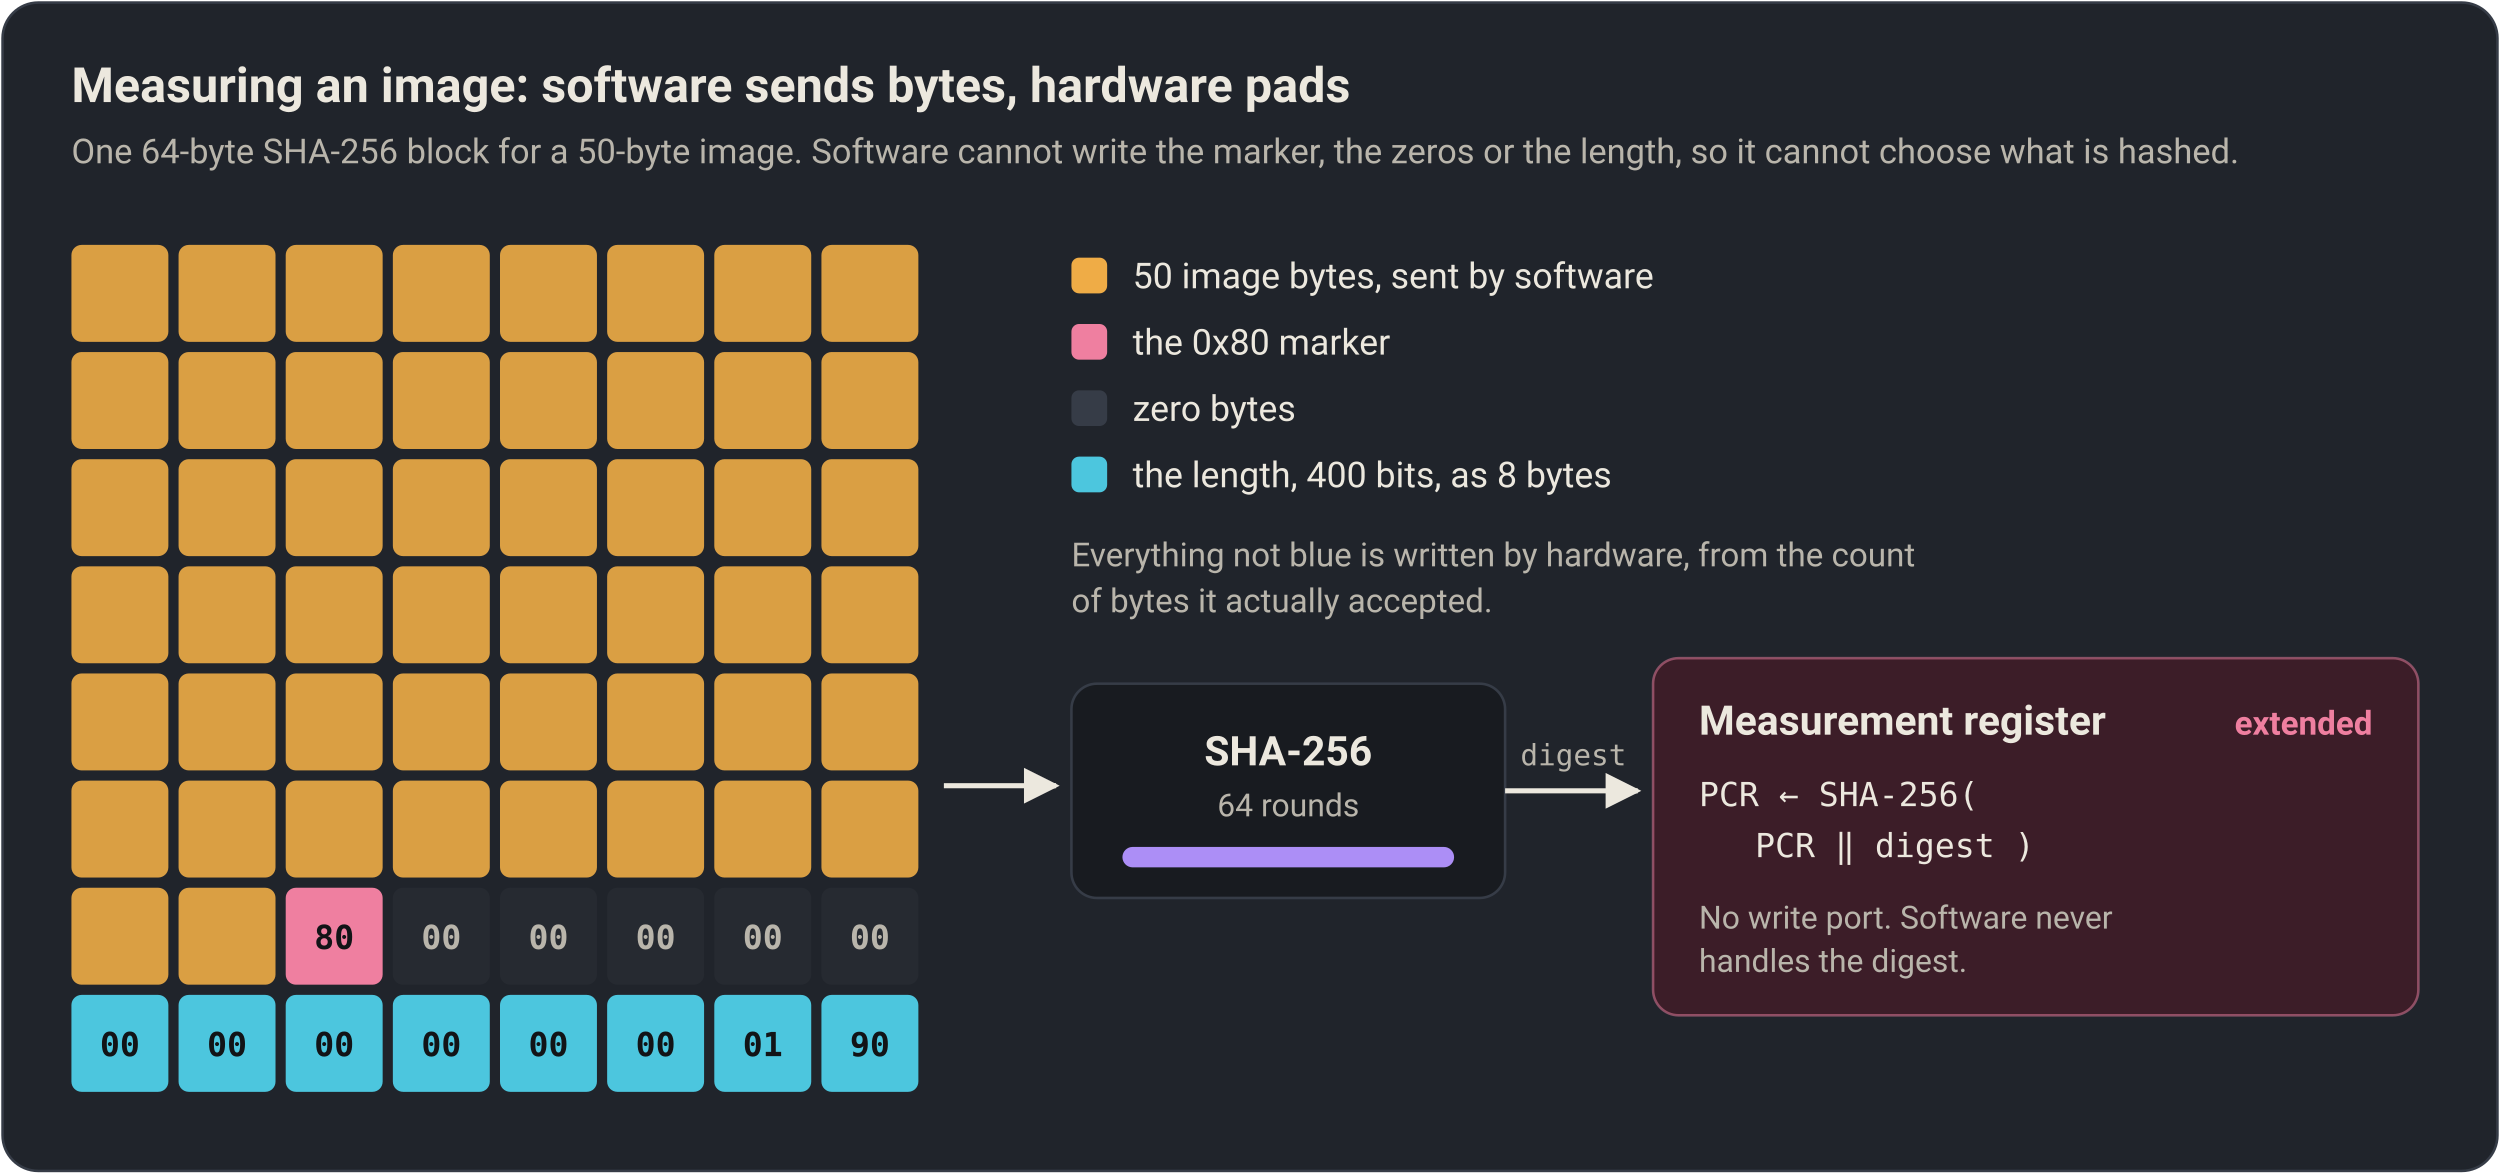
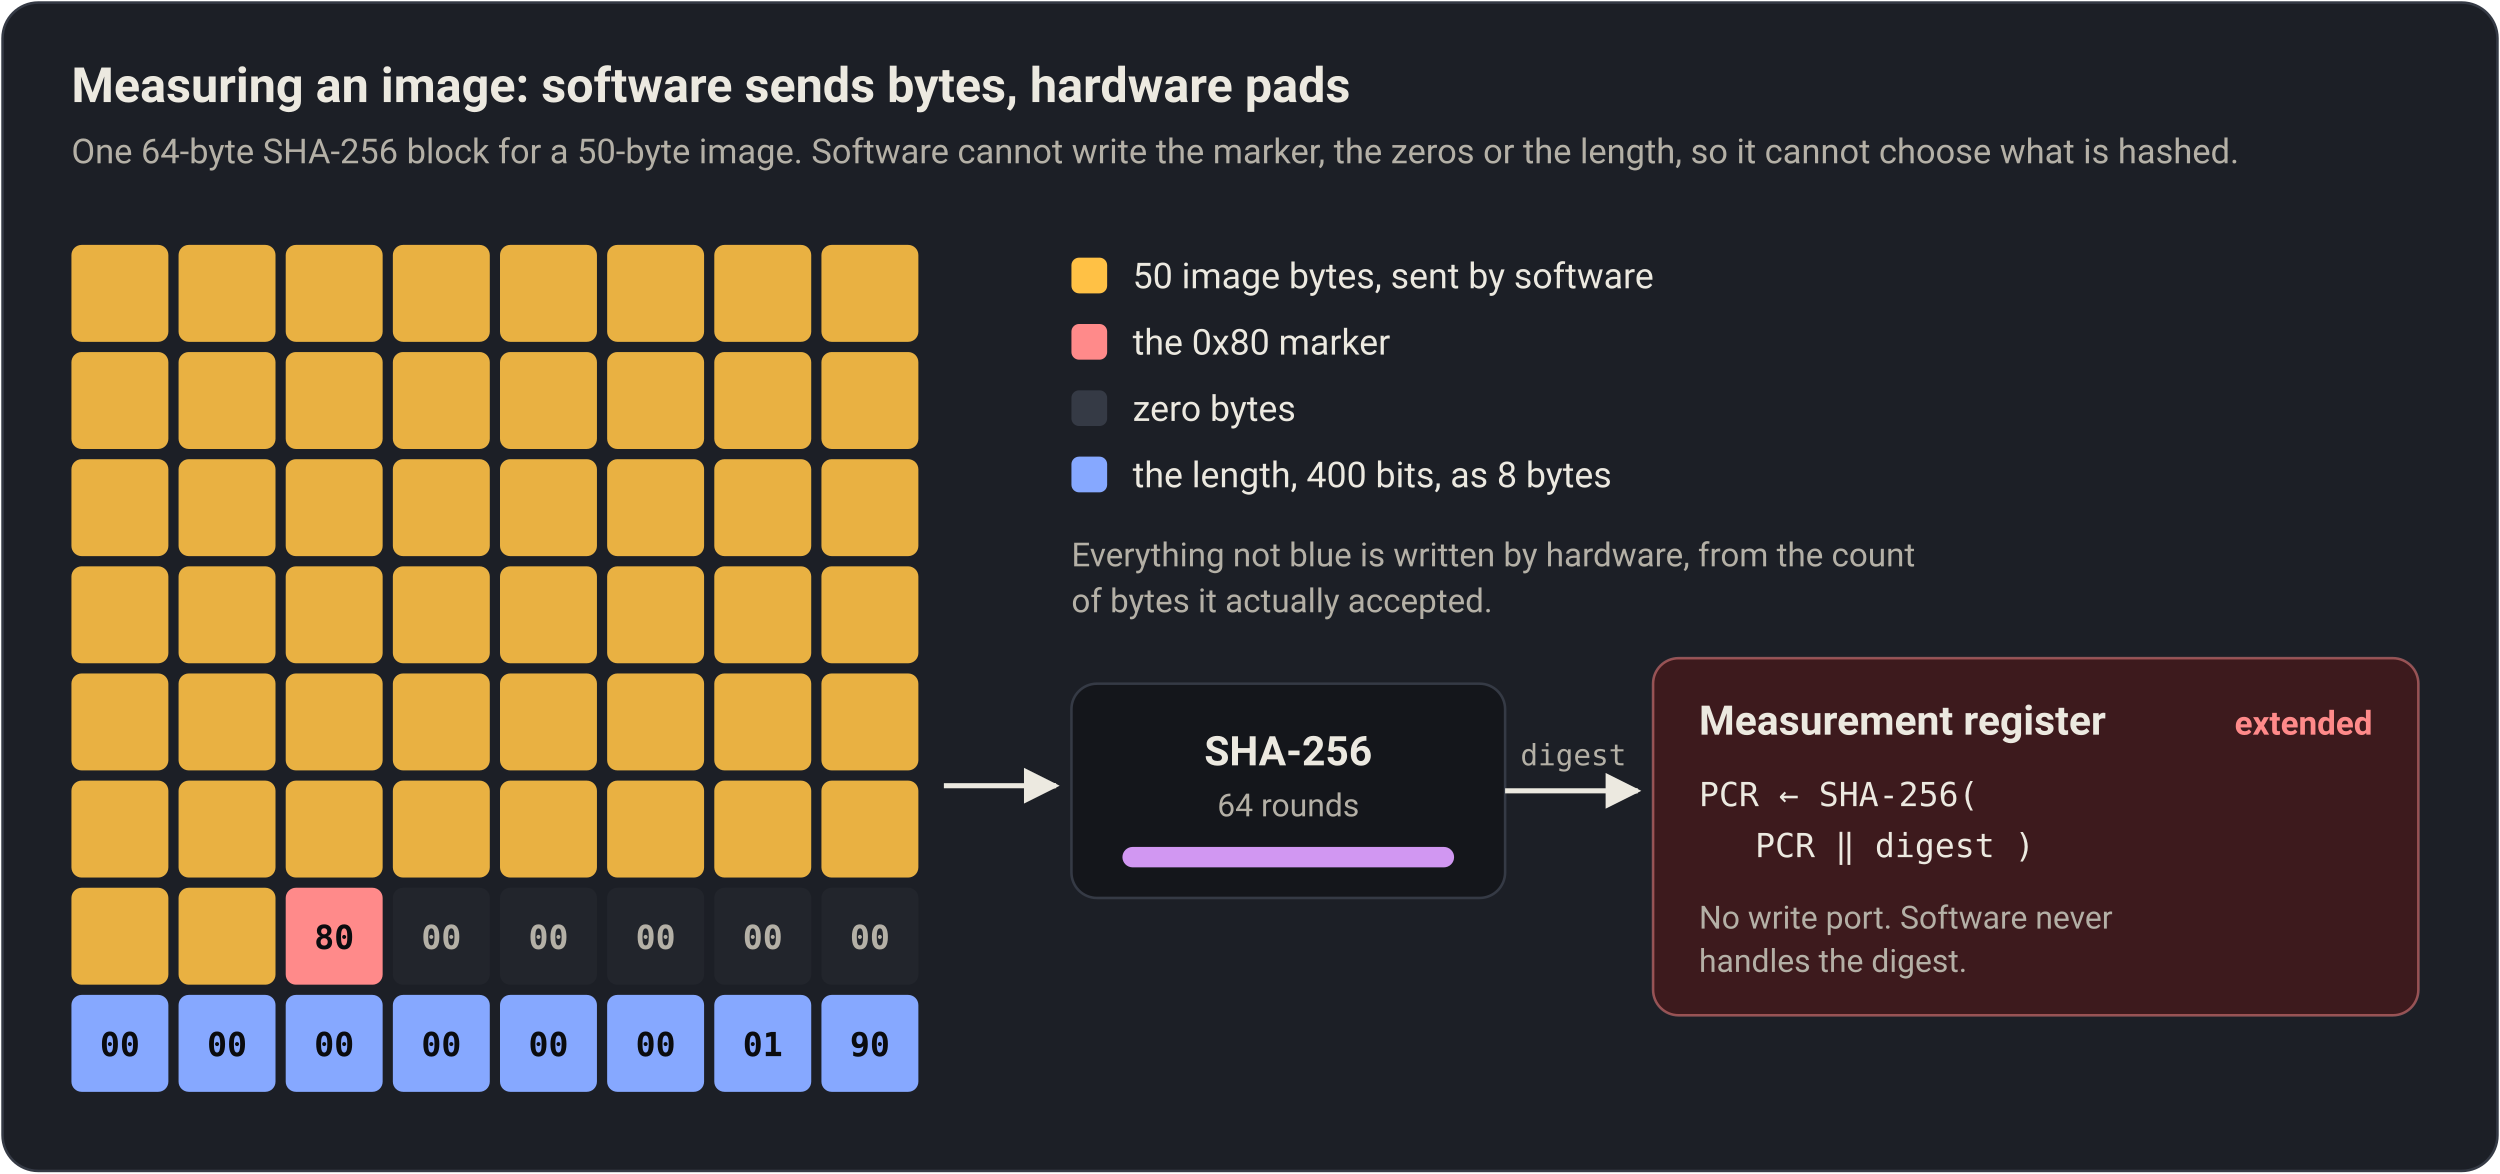
<svg xmlns="http://www.w3.org/2000/svg" viewBox="0 0 980 460" width="980" height="460" role="img" aria-labelledby="t d">
  <style>.c { opacity: 1; } .flow { opacity: 1; } .bar { transform: scaleX(1); } .newpcr { opacity: 1; }
@media (prefers-reduced-motion: no-preference) {
  .c { animation-duration: 10.0s; animation-timing-function: linear; animation-iteration-count: infinite; }
  .flow { animation: flow 10.0s linear infinite; }
  .bar { animation: bar 10.0s linear infinite; transform-box: fill-box; transform-origin: left; }
  .newpcr { animation: newpcr 10.0s linear infinite; }
}
@keyframes flow { 0%,56% { opacity: 0 } 60%,92% { opacity: 1 } 97%,100% { opacity: 0 } }
@keyframes bar  { 0%,58% { transform: scaleX(0) } 72%,92% { transform: scaleX(1) } 97%,100% { transform: scaleX(0) } }
@keyframes newpcr { 0%,74% { opacity: 0 } 80%,92% { opacity: 1 } 97%,100% { opacity: 0 } }
@media (prefers-reduced-motion: no-preference) {
@keyframes c0 { 0%,0.00% { opacity: .08 } 1.20%,92% { opacity: 1 } 97%,100% { opacity: .08 } } .c0 { animation-name: c0; }
@keyframes c1 { 0%,0.55% { opacity: .08 } 1.75%,92% { opacity: 1 } 97%,100% { opacity: .08 } } .c1 { animation-name: c1; }
@keyframes c2 { 0%,1.10% { opacity: .08 } 2.30%,92% { opacity: 1 } 97%,100% { opacity: .08 } } .c2 { animation-name: c2; }
@keyframes c3 { 0%,1.65% { opacity: .08 } 2.85%,92% { opacity: 1 } 97%,100% { opacity: .08 } } .c3 { animation-name: c3; }
@keyframes c4 { 0%,2.20% { opacity: .08 } 3.40%,92% { opacity: 1 } 97%,100% { opacity: .08 } } .c4 { animation-name: c4; }
@keyframes c5 { 0%,2.75% { opacity: .08 } 3.95%,92% { opacity: 1 } 97%,100% { opacity: .08 } } .c5 { animation-name: c5; }
@keyframes c6 { 0%,3.30% { opacity: .08 } 4.50%,92% { opacity: 1 } 97%,100% { opacity: .08 } } .c6 { animation-name: c6; }
@keyframes c7 { 0%,3.85% { opacity: .08 } 5.05%,92% { opacity: 1 } 97%,100% { opacity: .08 } } .c7 { animation-name: c7; }
@keyframes c8 { 0%,4.40% { opacity: .08 } 5.60%,92% { opacity: 1 } 97%,100% { opacity: .08 } } .c8 { animation-name: c8; }
@keyframes c9 { 0%,4.95% { opacity: .08 } 6.15%,92% { opacity: 1 } 97%,100% { opacity: .08 } } .c9 { animation-name: c9; }
@keyframes c10 { 0%,5.50% { opacity: .08 } 6.70%,92% { opacity: 1 } 97%,100% { opacity: .08 } } .c10 { animation-name: c10; }
@keyframes c11 { 0%,6.05% { opacity: .08 } 7.25%,92% { opacity: 1 } 97%,100% { opacity: .08 } } .c11 { animation-name: c11; }
@keyframes c12 { 0%,6.60% { opacity: .08 } 7.80%,92% { opacity: 1 } 97%,100% { opacity: .08 } } .c12 { animation-name: c12; }
@keyframes c13 { 0%,7.15% { opacity: .08 } 8.35%,92% { opacity: 1 } 97%,100% { opacity: .08 } } .c13 { animation-name: c13; }
@keyframes c14 { 0%,7.70% { opacity: .08 } 8.90%,92% { opacity: 1 } 97%,100% { opacity: .08 } } .c14 { animation-name: c14; }
@keyframes c15 { 0%,8.25% { opacity: .08 } 9.45%,92% { opacity: 1 } 97%,100% { opacity: .08 } } .c15 { animation-name: c15; }
@keyframes c16 { 0%,8.80% { opacity: .08 } 10.00%,92% { opacity: 1 } 97%,100% { opacity: .08 } } .c16 { animation-name: c16; }
@keyframes c17 { 0%,9.35% { opacity: .08 } 10.55%,92% { opacity: 1 } 97%,100% { opacity: .08 } } .c17 { animation-name: c17; }
@keyframes c18 { 0%,9.90% { opacity: .08 } 11.10%,92% { opacity: 1 } 97%,100% { opacity: .08 } } .c18 { animation-name: c18; }
@keyframes c19 { 0%,10.45% { opacity: .08 } 11.65%,92% { opacity: 1 } 97%,100% { opacity: .08 } } .c19 { animation-name: c19; }
@keyframes c20 { 0%,11.00% { opacity: .08 } 12.20%,92% { opacity: 1 } 97%,100% { opacity: .08 } } .c20 { animation-name: c20; }
@keyframes c21 { 0%,11.55% { opacity: .08 } 12.75%,92% { opacity: 1 } 97%,100% { opacity: .08 } } .c21 { animation-name: c21; }
@keyframes c22 { 0%,12.10% { opacity: .08 } 13.30%,92% { opacity: 1 } 97%,100% { opacity: .08 } } .c22 { animation-name: c22; }
@keyframes c23 { 0%,12.65% { opacity: .08 } 13.85%,92% { opacity: 1 } 97%,100% { opacity: .08 } } .c23 { animation-name: c23; }
@keyframes c24 { 0%,13.20% { opacity: .08 } 14.40%,92% { opacity: 1 } 97%,100% { opacity: .08 } } .c24 { animation-name: c24; }
@keyframes c25 { 0%,13.75% { opacity: .08 } 14.95%,92% { opacity: 1 } 97%,100% { opacity: .08 } } .c25 { animation-name: c25; }
@keyframes c26 { 0%,14.30% { opacity: .08 } 15.50%,92% { opacity: 1 } 97%,100% { opacity: .08 } } .c26 { animation-name: c26; }
@keyframes c27 { 0%,14.85% { opacity: .08 } 16.05%,92% { opacity: 1 } 97%,100% { opacity: .08 } } .c27 { animation-name: c27; }
@keyframes c28 { 0%,15.40% { opacity: .08 } 16.60%,92% { opacity: 1 } 97%,100% { opacity: .08 } } .c28 { animation-name: c28; }
@keyframes c29 { 0%,15.95% { opacity: .08 } 17.15%,92% { opacity: 1 } 97%,100% { opacity: .08 } } .c29 { animation-name: c29; }
@keyframes c30 { 0%,16.50% { opacity: .08 } 17.70%,92% { opacity: 1 } 97%,100% { opacity: .08 } } .c30 { animation-name: c30; }
@keyframes c31 { 0%,17.05% { opacity: .08 } 18.25%,92% { opacity: 1 } 97%,100% { opacity: .08 } } .c31 { animation-name: c31; }
@keyframes c32 { 0%,17.60% { opacity: .08 } 18.80%,92% { opacity: 1 } 97%,100% { opacity: .08 } } .c32 { animation-name: c32; }
@keyframes c33 { 0%,18.15% { opacity: .08 } 19.35%,92% { opacity: 1 } 97%,100% { opacity: .08 } } .c33 { animation-name: c33; }
@keyframes c34 { 0%,18.70% { opacity: .08 } 19.90%,92% { opacity: 1 } 97%,100% { opacity: .08 } } .c34 { animation-name: c34; }
@keyframes c35 { 0%,19.25% { opacity: .08 } 20.45%,92% { opacity: 1 } 97%,100% { opacity: .08 } } .c35 { animation-name: c35; }
@keyframes c36 { 0%,19.80% { opacity: .08 } 21.00%,92% { opacity: 1 } 97%,100% { opacity: .08 } } .c36 { animation-name: c36; }
@keyframes c37 { 0%,20.35% { opacity: .08 } 21.55%,92% { opacity: 1 } 97%,100% { opacity: .08 } } .c37 { animation-name: c37; }
@keyframes c38 { 0%,20.90% { opacity: .08 } 22.10%,92% { opacity: 1 } 97%,100% { opacity: .08 } } .c38 { animation-name: c38; }
@keyframes c39 { 0%,21.45% { opacity: .08 } 22.65%,92% { opacity: 1 } 97%,100% { opacity: .08 } } .c39 { animation-name: c39; }
@keyframes c40 { 0%,22.00% { opacity: .08 } 23.20%,92% { opacity: 1 } 97%,100% { opacity: .08 } } .c40 { animation-name: c40; }
@keyframes c41 { 0%,22.55% { opacity: .08 } 23.75%,92% { opacity: 1 } 97%,100% { opacity: .08 } } .c41 { animation-name: c41; }
@keyframes c42 { 0%,23.10% { opacity: .08 } 24.30%,92% { opacity: 1 } 97%,100% { opacity: .08 } } .c42 { animation-name: c42; }
@keyframes c43 { 0%,23.65% { opacity: .08 } 24.85%,92% { opacity: 1 } 97%,100% { opacity: .08 } } .c43 { animation-name: c43; }
@keyframes c44 { 0%,24.20% { opacity: .08 } 25.40%,92% { opacity: 1 } 97%,100% { opacity: .08 } } .c44 { animation-name: c44; }
@keyframes c45 { 0%,24.75% { opacity: .08 } 25.95%,92% { opacity: 1 } 97%,100% { opacity: .08 } } .c45 { animation-name: c45; }
@keyframes c46 { 0%,25.30% { opacity: .08 } 26.50%,92% { opacity: 1 } 97%,100% { opacity: .08 } } .c46 { animation-name: c46; }
@keyframes c47 { 0%,25.85% { opacity: .08 } 27.05%,92% { opacity: 1 } 97%,100% { opacity: .08 } } .c47 { animation-name: c47; }
@keyframes c48 { 0%,26.40% { opacity: .08 } 27.60%,92% { opacity: 1 } 97%,100% { opacity: .08 } } .c48 { animation-name: c48; }
@keyframes c49 { 0%,26.95% { opacity: .08 } 28.15%,92% { opacity: 1 } 97%,100% { opacity: .08 } } .c49 { animation-name: c49; }
@keyframes c50 { 0%,31.00% { opacity: .08 } 32.20%,92% { opacity: 1 } 97%,100% { opacity: .08 } } .c50 { animation-name: c50; }
@keyframes c51 { 0%,33.50% { opacity: .08 } 34.70%,92% { opacity: 1 } 97%,100% { opacity: .08 } } .c51 { animation-name: c51; }
@keyframes c52 { 0%,34.20% { opacity: .08 } 35.40%,92% { opacity: 1 } 97%,100% { opacity: .08 } } .c52 { animation-name: c52; }
@keyframes c53 { 0%,34.90% { opacity: .08 } 36.10%,92% { opacity: 1 } 97%,100% { opacity: .08 } } .c53 { animation-name: c53; }
@keyframes c54 { 0%,35.60% { opacity: .08 } 36.80%,92% { opacity: 1 } 97%,100% { opacity: .08 } } .c54 { animation-name: c54; }
@keyframes c55 { 0%,36.30% { opacity: .08 } 37.50%,92% { opacity: 1 } 97%,100% { opacity: .08 } } .c55 { animation-name: c55; }
@keyframes c56 { 0%,37.50% { opacity: .08 } 38.70%,92% { opacity: 1 } 97%,100% { opacity: .08 } } .c56 { animation-name: c56; }
@keyframes c57 { 0%,38.40% { opacity: .08 } 39.60%,92% { opacity: 1 } 97%,100% { opacity: .08 } } .c57 { animation-name: c57; }
@keyframes c58 { 0%,39.30% { opacity: .08 } 40.50%,92% { opacity: 1 } 97%,100% { opacity: .08 } } .c58 { animation-name: c58; }
@keyframes c59 { 0%,40.20% { opacity: .08 } 41.40%,92% { opacity: 1 } 97%,100% { opacity: .08 } } .c59 { animation-name: c59; }
@keyframes c60 { 0%,41.10% { opacity: .08 } 42.30%,92% { opacity: 1 } 97%,100% { opacity: .08 } } .c60 { animation-name: c60; }
@keyframes c61 { 0%,42.00% { opacity: .08 } 43.20%,92% { opacity: 1 } 97%,100% { opacity: .08 } } .c61 { animation-name: c61; }
@keyframes c62 { 0%,42.90% { opacity: .08 } 44.10%,92% { opacity: 1 } 97%,100% { opacity: .08 } } .c62 { animation-name: c62; }
@keyframes c63 { 0%,43.80% { opacity: .08 } 45.00%,92% { opacity: 1 } 97%,100% { opacity: .08 } } .c63 { animation-name: c63; }
}</style>
-   <rect x="1" y="1" width="978" height="458" rx="14" fill="#20242b" stroke="#363c47" />
-   <text x="28" y="40" style="font-family:ui-sans-serif,system-ui,-apple-system,'Segoe UI',Roboto,sans-serif;font-size:19px;font-weight:700" fill="#ece8de">Measuring an image: software sends bytes, hardware pads</text>
-   <text x="28" y="64" style="font-family:ui-sans-serif,system-ui,-apple-system,'Segoe UI',Roboto,sans-serif;font-size:13.5px" fill="#b9b5ab">One 64-byte SHA-256 block for a 50-byte image. Software cannot write the marker, the zeros or the length, so it cannot choose what is hashed.</text>
+   <rect x="1" y="1" width="978" height="458" rx="14" fill="#1c1f26" stroke="#353a45" />
+   <text x="28" y="40" style="font-family:ui-sans-serif,system-ui,-apple-system,'Segoe UI',Roboto,sans-serif;font-size:19px;font-weight:700" fill="#ece9e0">Measuring an image: software sends bytes, hardware pads</text>
+   <text x="28" y="64" style="font-family:ui-sans-serif,system-ui,-apple-system,'Segoe UI',Roboto,sans-serif;font-size:13.5px" fill="#b4b0a6">One 64-byte SHA-256 block for a 50-byte image. Software cannot write the marker, the zeros or the length, so it cannot choose what is hashed.</text>
  <g class="c c0">
-     <rect x="28" y="96" width="38" height="38" rx="4" fill="#efac46" fill-opacity="0.9" />
+     <rect x="28" y="96" width="38" height="38" rx="4" fill="#ffc145" fill-opacity="0.9" />
  </g>
  <g class="c c1">
-     <rect x="70" y="96" width="38" height="38" rx="4" fill="#efac46" fill-opacity="0.9" />
+     <rect x="70" y="96" width="38" height="38" rx="4" fill="#ffc145" fill-opacity="0.9" />
  </g>
  <g class="c c2">
-     <rect x="112" y="96" width="38" height="38" rx="4" fill="#efac46" fill-opacity="0.9" />
+     <rect x="112" y="96" width="38" height="38" rx="4" fill="#ffc145" fill-opacity="0.9" />
  </g>
  <g class="c c3">
-     <rect x="154" y="96" width="38" height="38" rx="4" fill="#efac46" fill-opacity="0.9" />
+     <rect x="154" y="96" width="38" height="38" rx="4" fill="#ffc145" fill-opacity="0.9" />
  </g>
  <g class="c c4">
-     <rect x="196" y="96" width="38" height="38" rx="4" fill="#efac46" fill-opacity="0.9" />
+     <rect x="196" y="96" width="38" height="38" rx="4" fill="#ffc145" fill-opacity="0.9" />
  </g>
  <g class="c c5">
-     <rect x="238" y="96" width="38" height="38" rx="4" fill="#efac46" fill-opacity="0.9" />
+     <rect x="238" y="96" width="38" height="38" rx="4" fill="#ffc145" fill-opacity="0.9" />
  </g>
  <g class="c c6">
-     <rect x="280" y="96" width="38" height="38" rx="4" fill="#efac46" fill-opacity="0.9" />
+     <rect x="280" y="96" width="38" height="38" rx="4" fill="#ffc145" fill-opacity="0.9" />
  </g>
  <g class="c c7">
-     <rect x="322" y="96" width="38" height="38" rx="4" fill="#efac46" fill-opacity="0.9" />
+     <rect x="322" y="96" width="38" height="38" rx="4" fill="#ffc145" fill-opacity="0.9" />
  </g>
  <g class="c c8">
-     <rect x="28" y="138" width="38" height="38" rx="4" fill="#efac46" fill-opacity="0.9" />
+     <rect x="28" y="138" width="38" height="38" rx="4" fill="#ffc145" fill-opacity="0.9" />
  </g>
  <g class="c c9">
-     <rect x="70" y="138" width="38" height="38" rx="4" fill="#efac46" fill-opacity="0.9" />
+     <rect x="70" y="138" width="38" height="38" rx="4" fill="#ffc145" fill-opacity="0.9" />
  </g>
  <g class="c c10">
-     <rect x="112" y="138" width="38" height="38" rx="4" fill="#efac46" fill-opacity="0.9" />
+     <rect x="112" y="138" width="38" height="38" rx="4" fill="#ffc145" fill-opacity="0.9" />
  </g>
  <g class="c c11">
-     <rect x="154" y="138" width="38" height="38" rx="4" fill="#efac46" fill-opacity="0.9" />
+     <rect x="154" y="138" width="38" height="38" rx="4" fill="#ffc145" fill-opacity="0.9" />
  </g>
  <g class="c c12">
-     <rect x="196" y="138" width="38" height="38" rx="4" fill="#efac46" fill-opacity="0.9" />
+     <rect x="196" y="138" width="38" height="38" rx="4" fill="#ffc145" fill-opacity="0.9" />
  </g>
  <g class="c c13">
-     <rect x="238" y="138" width="38" height="38" rx="4" fill="#efac46" fill-opacity="0.9" />
+     <rect x="238" y="138" width="38" height="38" rx="4" fill="#ffc145" fill-opacity="0.9" />
  </g>
  <g class="c c14">
-     <rect x="280" y="138" width="38" height="38" rx="4" fill="#efac46" fill-opacity="0.9" />
+     <rect x="280" y="138" width="38" height="38" rx="4" fill="#ffc145" fill-opacity="0.9" />
  </g>
  <g class="c c15">
-     <rect x="322" y="138" width="38" height="38" rx="4" fill="#efac46" fill-opacity="0.9" />
+     <rect x="322" y="138" width="38" height="38" rx="4" fill="#ffc145" fill-opacity="0.9" />
  </g>
  <g class="c c16">
-     <rect x="28" y="180" width="38" height="38" rx="4" fill="#efac46" fill-opacity="0.9" />
+     <rect x="28" y="180" width="38" height="38" rx="4" fill="#ffc145" fill-opacity="0.9" />
  </g>
  <g class="c c17">
-     <rect x="70" y="180" width="38" height="38" rx="4" fill="#efac46" fill-opacity="0.9" />
+     <rect x="70" y="180" width="38" height="38" rx="4" fill="#ffc145" fill-opacity="0.9" />
  </g>
  <g class="c c18">
-     <rect x="112" y="180" width="38" height="38" rx="4" fill="#efac46" fill-opacity="0.9" />
+     <rect x="112" y="180" width="38" height="38" rx="4" fill="#ffc145" fill-opacity="0.9" />
  </g>
  <g class="c c19">
-     <rect x="154" y="180" width="38" height="38" rx="4" fill="#efac46" fill-opacity="0.9" />
+     <rect x="154" y="180" width="38" height="38" rx="4" fill="#ffc145" fill-opacity="0.9" />
  </g>
  <g class="c c20">
-     <rect x="196" y="180" width="38" height="38" rx="4" fill="#efac46" fill-opacity="0.9" />
+     <rect x="196" y="180" width="38" height="38" rx="4" fill="#ffc145" fill-opacity="0.9" />
  </g>
  <g class="c c21">
-     <rect x="238" y="180" width="38" height="38" rx="4" fill="#efac46" fill-opacity="0.9" />
+     <rect x="238" y="180" width="38" height="38" rx="4" fill="#ffc145" fill-opacity="0.9" />
  </g>
  <g class="c c22">
-     <rect x="280" y="180" width="38" height="38" rx="4" fill="#efac46" fill-opacity="0.9" />
+     <rect x="280" y="180" width="38" height="38" rx="4" fill="#ffc145" fill-opacity="0.9" />
  </g>
  <g class="c c23">
-     <rect x="322" y="180" width="38" height="38" rx="4" fill="#efac46" fill-opacity="0.9" />
+     <rect x="322" y="180" width="38" height="38" rx="4" fill="#ffc145" fill-opacity="0.9" />
  </g>
  <g class="c c24">
-     <rect x="28" y="222" width="38" height="38" rx="4" fill="#efac46" fill-opacity="0.9" />
+     <rect x="28" y="222" width="38" height="38" rx="4" fill="#ffc145" fill-opacity="0.9" />
  </g>
  <g class="c c25">
-     <rect x="70" y="222" width="38" height="38" rx="4" fill="#efac46" fill-opacity="0.9" />
+     <rect x="70" y="222" width="38" height="38" rx="4" fill="#ffc145" fill-opacity="0.9" />
  </g>
  <g class="c c26">
-     <rect x="112" y="222" width="38" height="38" rx="4" fill="#efac46" fill-opacity="0.9" />
+     <rect x="112" y="222" width="38" height="38" rx="4" fill="#ffc145" fill-opacity="0.9" />
  </g>
  <g class="c c27">
-     <rect x="154" y="222" width="38" height="38" rx="4" fill="#efac46" fill-opacity="0.9" />
+     <rect x="154" y="222" width="38" height="38" rx="4" fill="#ffc145" fill-opacity="0.9" />
  </g>
  <g class="c c28">
-     <rect x="196" y="222" width="38" height="38" rx="4" fill="#efac46" fill-opacity="0.9" />
+     <rect x="196" y="222" width="38" height="38" rx="4" fill="#ffc145" fill-opacity="0.9" />
  </g>
  <g class="c c29">
-     <rect x="238" y="222" width="38" height="38" rx="4" fill="#efac46" fill-opacity="0.9" />
+     <rect x="238" y="222" width="38" height="38" rx="4" fill="#ffc145" fill-opacity="0.9" />
  </g>
  <g class="c c30">
-     <rect x="280" y="222" width="38" height="38" rx="4" fill="#efac46" fill-opacity="0.9" />
+     <rect x="280" y="222" width="38" height="38" rx="4" fill="#ffc145" fill-opacity="0.9" />
  </g>
  <g class="c c31">
-     <rect x="322" y="222" width="38" height="38" rx="4" fill="#efac46" fill-opacity="0.9" />
+     <rect x="322" y="222" width="38" height="38" rx="4" fill="#ffc145" fill-opacity="0.9" />
  </g>
  <g class="c c32">
-     <rect x="28" y="264" width="38" height="38" rx="4" fill="#efac46" fill-opacity="0.9" />
+     <rect x="28" y="264" width="38" height="38" rx="4" fill="#ffc145" fill-opacity="0.9" />
  </g>
  <g class="c c33">
-     <rect x="70" y="264" width="38" height="38" rx="4" fill="#efac46" fill-opacity="0.9" />
+     <rect x="70" y="264" width="38" height="38" rx="4" fill="#ffc145" fill-opacity="0.9" />
  </g>
  <g class="c c34">
-     <rect x="112" y="264" width="38" height="38" rx="4" fill="#efac46" fill-opacity="0.9" />
+     <rect x="112" y="264" width="38" height="38" rx="4" fill="#ffc145" fill-opacity="0.9" />
  </g>
  <g class="c c35">
-     <rect x="154" y="264" width="38" height="38" rx="4" fill="#efac46" fill-opacity="0.9" />
+     <rect x="154" y="264" width="38" height="38" rx="4" fill="#ffc145" fill-opacity="0.9" />
  </g>
  <g class="c c36">
-     <rect x="196" y="264" width="38" height="38" rx="4" fill="#efac46" fill-opacity="0.9" />
+     <rect x="196" y="264" width="38" height="38" rx="4" fill="#ffc145" fill-opacity="0.9" />
  </g>
  <g class="c c37">
-     <rect x="238" y="264" width="38" height="38" rx="4" fill="#efac46" fill-opacity="0.9" />
+     <rect x="238" y="264" width="38" height="38" rx="4" fill="#ffc145" fill-opacity="0.9" />
  </g>
  <g class="c c38">
-     <rect x="280" y="264" width="38" height="38" rx="4" fill="#efac46" fill-opacity="0.9" />
+     <rect x="280" y="264" width="38" height="38" rx="4" fill="#ffc145" fill-opacity="0.9" />
  </g>
  <g class="c c39">
-     <rect x="322" y="264" width="38" height="38" rx="4" fill="#efac46" fill-opacity="0.9" />
+     <rect x="322" y="264" width="38" height="38" rx="4" fill="#ffc145" fill-opacity="0.9" />
  </g>
  <g class="c c40">
-     <rect x="28" y="306" width="38" height="38" rx="4" fill="#efac46" fill-opacity="0.9" />
+     <rect x="28" y="306" width="38" height="38" rx="4" fill="#ffc145" fill-opacity="0.9" />
  </g>
  <g class="c c41">
-     <rect x="70" y="306" width="38" height="38" rx="4" fill="#efac46" fill-opacity="0.9" />
+     <rect x="70" y="306" width="38" height="38" rx="4" fill="#ffc145" fill-opacity="0.9" />
  </g>
  <g class="c c42">
-     <rect x="112" y="306" width="38" height="38" rx="4" fill="#efac46" fill-opacity="0.9" />
+     <rect x="112" y="306" width="38" height="38" rx="4" fill="#ffc145" fill-opacity="0.9" />
  </g>
  <g class="c c43">
-     <rect x="154" y="306" width="38" height="38" rx="4" fill="#efac46" fill-opacity="0.9" />
+     <rect x="154" y="306" width="38" height="38" rx="4" fill="#ffc145" fill-opacity="0.9" />
  </g>
  <g class="c c44">
-     <rect x="196" y="306" width="38" height="38" rx="4" fill="#efac46" fill-opacity="0.9" />
+     <rect x="196" y="306" width="38" height="38" rx="4" fill="#ffc145" fill-opacity="0.9" />
  </g>
  <g class="c c45">
-     <rect x="238" y="306" width="38" height="38" rx="4" fill="#efac46" fill-opacity="0.9" />
+     <rect x="238" y="306" width="38" height="38" rx="4" fill="#ffc145" fill-opacity="0.9" />
  </g>
  <g class="c c46">
-     <rect x="280" y="306" width="38" height="38" rx="4" fill="#efac46" fill-opacity="0.9" />
+     <rect x="280" y="306" width="38" height="38" rx="4" fill="#ffc145" fill-opacity="0.9" />
  </g>
  <g class="c c47">
-     <rect x="322" y="306" width="38" height="38" rx="4" fill="#efac46" fill-opacity="0.9" />
+     <rect x="322" y="306" width="38" height="38" rx="4" fill="#ffc145" fill-opacity="0.9" />
  </g>
  <g class="c c48">
-     <rect x="28" y="348" width="38" height="38" rx="4" fill="#efac46" fill-opacity="0.9" />
+     <rect x="28" y="348" width="38" height="38" rx="4" fill="#ffc145" fill-opacity="0.9" />
  </g>
  <g class="c c49">
-     <rect x="70" y="348" width="38" height="38" rx="4" fill="#efac46" fill-opacity="0.9" />
+     <rect x="70" y="348" width="38" height="38" rx="4" fill="#ffc145" fill-opacity="0.9" />
  </g>
  <g class="c c50">
-     <rect x="112" y="348" width="38" height="38" rx="4" fill="#ef7fa0" fill-opacity="1" />
-     <text x="131.0" y="372.0" text-anchor="middle" style="font-family:ui-monospace,SFMono-Regular,Menlo,Consolas,monospace;font-size:13px;font-weight:700" fill="#121417">80</text>
+     <rect x="112" y="348" width="38" height="38" rx="4" fill="#ff8a8a" fill-opacity="1" />
+     <text x="131.0" y="372.0" text-anchor="middle" style="font-family:ui-monospace,SFMono-Regular,Menlo,Consolas,monospace;font-size:13px;font-weight:700" fill="#0b0c0f">80</text>
  </g>
  <g class="c c51">
-     <rect x="154" y="348" width="38" height="38" rx="4" fill="#262a31" fill-opacity="1" />
-     <text x="173.0" y="372.0" text-anchor="middle" style="font-family:ui-monospace,SFMono-Regular,Menlo,Consolas,monospace;font-size:13px;font-weight:700" fill="#b9b5ab">00</text>
+     <rect x="154" y="348" width="38" height="38" rx="4" fill="#22252c" fill-opacity="1" />
+     <text x="173.0" y="372.0" text-anchor="middle" style="font-family:ui-monospace,SFMono-Regular,Menlo,Consolas,monospace;font-size:13px;font-weight:700" fill="#b4b0a6">00</text>
  </g>
  <g class="c c52">
-     <rect x="196" y="348" width="38" height="38" rx="4" fill="#262a31" fill-opacity="1" />
-     <text x="215.0" y="372.0" text-anchor="middle" style="font-family:ui-monospace,SFMono-Regular,Menlo,Consolas,monospace;font-size:13px;font-weight:700" fill="#b9b5ab">00</text>
+     <rect x="196" y="348" width="38" height="38" rx="4" fill="#22252c" fill-opacity="1" />
+     <text x="215.0" y="372.0" text-anchor="middle" style="font-family:ui-monospace,SFMono-Regular,Menlo,Consolas,monospace;font-size:13px;font-weight:700" fill="#b4b0a6">00</text>
  </g>
  <g class="c c53">
-     <rect x="238" y="348" width="38" height="38" rx="4" fill="#262a31" fill-opacity="1" />
-     <text x="257.0" y="372.0" text-anchor="middle" style="font-family:ui-monospace,SFMono-Regular,Menlo,Consolas,monospace;font-size:13px;font-weight:700" fill="#b9b5ab">00</text>
+     <rect x="238" y="348" width="38" height="38" rx="4" fill="#22252c" fill-opacity="1" />
+     <text x="257.0" y="372.0" text-anchor="middle" style="font-family:ui-monospace,SFMono-Regular,Menlo,Consolas,monospace;font-size:13px;font-weight:700" fill="#b4b0a6">00</text>
  </g>
  <g class="c c54">
-     <rect x="280" y="348" width="38" height="38" rx="4" fill="#262a31" fill-opacity="1" />
-     <text x="299.0" y="372.0" text-anchor="middle" style="font-family:ui-monospace,SFMono-Regular,Menlo,Consolas,monospace;font-size:13px;font-weight:700" fill="#b9b5ab">00</text>
+     <rect x="280" y="348" width="38" height="38" rx="4" fill="#22252c" fill-opacity="1" />
+     <text x="299.0" y="372.0" text-anchor="middle" style="font-family:ui-monospace,SFMono-Regular,Menlo,Consolas,monospace;font-size:13px;font-weight:700" fill="#b4b0a6">00</text>
  </g>
  <g class="c c55">
-     <rect x="322" y="348" width="38" height="38" rx="4" fill="#262a31" fill-opacity="1" />
-     <text x="341.0" y="372.0" text-anchor="middle" style="font-family:ui-monospace,SFMono-Regular,Menlo,Consolas,monospace;font-size:13px;font-weight:700" fill="#b9b5ab">00</text>
+     <rect x="322" y="348" width="38" height="38" rx="4" fill="#22252c" fill-opacity="1" />
+     <text x="341.0" y="372.0" text-anchor="middle" style="font-family:ui-monospace,SFMono-Regular,Menlo,Consolas,monospace;font-size:13px;font-weight:700" fill="#b4b0a6">00</text>
  </g>
  <g class="c c56">
-     <rect x="28" y="390" width="38" height="38" rx="4" fill="#4cc6de" fill-opacity="1" />
-     <text x="47.0" y="414.0" text-anchor="middle" style="font-family:ui-monospace,SFMono-Regular,Menlo,Consolas,monospace;font-size:13px;font-weight:700" fill="#121417">00</text>
+     <rect x="28" y="390" width="38" height="38" rx="4" fill="#86a8ff" fill-opacity="1" />
+     <text x="47.0" y="414.0" text-anchor="middle" style="font-family:ui-monospace,SFMono-Regular,Menlo,Consolas,monospace;font-size:13px;font-weight:700" fill="#0b0c0f">00</text>
  </g>
  <g class="c c57">
-     <rect x="70" y="390" width="38" height="38" rx="4" fill="#4cc6de" fill-opacity="1" />
-     <text x="89.0" y="414.0" text-anchor="middle" style="font-family:ui-monospace,SFMono-Regular,Menlo,Consolas,monospace;font-size:13px;font-weight:700" fill="#121417">00</text>
+     <rect x="70" y="390" width="38" height="38" rx="4" fill="#86a8ff" fill-opacity="1" />
+     <text x="89.0" y="414.0" text-anchor="middle" style="font-family:ui-monospace,SFMono-Regular,Menlo,Consolas,monospace;font-size:13px;font-weight:700" fill="#0b0c0f">00</text>
  </g>
  <g class="c c58">
-     <rect x="112" y="390" width="38" height="38" rx="4" fill="#4cc6de" fill-opacity="1" />
-     <text x="131.0" y="414.0" text-anchor="middle" style="font-family:ui-monospace,SFMono-Regular,Menlo,Consolas,monospace;font-size:13px;font-weight:700" fill="#121417">00</text>
+     <rect x="112" y="390" width="38" height="38" rx="4" fill="#86a8ff" fill-opacity="1" />
+     <text x="131.0" y="414.0" text-anchor="middle" style="font-family:ui-monospace,SFMono-Regular,Menlo,Consolas,monospace;font-size:13px;font-weight:700" fill="#0b0c0f">00</text>
  </g>
  <g class="c c59">
-     <rect x="154" y="390" width="38" height="38" rx="4" fill="#4cc6de" fill-opacity="1" />
-     <text x="173.0" y="414.0" text-anchor="middle" style="font-family:ui-monospace,SFMono-Regular,Menlo,Consolas,monospace;font-size:13px;font-weight:700" fill="#121417">00</text>
+     <rect x="154" y="390" width="38" height="38" rx="4" fill="#86a8ff" fill-opacity="1" />
+     <text x="173.0" y="414.0" text-anchor="middle" style="font-family:ui-monospace,SFMono-Regular,Menlo,Consolas,monospace;font-size:13px;font-weight:700" fill="#0b0c0f">00</text>
  </g>
  <g class="c c60">
-     <rect x="196" y="390" width="38" height="38" rx="4" fill="#4cc6de" fill-opacity="1" />
-     <text x="215.0" y="414.0" text-anchor="middle" style="font-family:ui-monospace,SFMono-Regular,Menlo,Consolas,monospace;font-size:13px;font-weight:700" fill="#121417">00</text>
+     <rect x="196" y="390" width="38" height="38" rx="4" fill="#86a8ff" fill-opacity="1" />
+     <text x="215.0" y="414.0" text-anchor="middle" style="font-family:ui-monospace,SFMono-Regular,Menlo,Consolas,monospace;font-size:13px;font-weight:700" fill="#0b0c0f">00</text>
  </g>
  <g class="c c61">
-     <rect x="238" y="390" width="38" height="38" rx="4" fill="#4cc6de" fill-opacity="1" />
-     <text x="257.0" y="414.0" text-anchor="middle" style="font-family:ui-monospace,SFMono-Regular,Menlo,Consolas,monospace;font-size:13px;font-weight:700" fill="#121417">00</text>
+     <rect x="238" y="390" width="38" height="38" rx="4" fill="#86a8ff" fill-opacity="1" />
+     <text x="257.0" y="414.0" text-anchor="middle" style="font-family:ui-monospace,SFMono-Regular,Menlo,Consolas,monospace;font-size:13px;font-weight:700" fill="#0b0c0f">00</text>
  </g>
  <g class="c c62">
-     <rect x="280" y="390" width="38" height="38" rx="4" fill="#4cc6de" fill-opacity="1" />
-     <text x="299.0" y="414.0" text-anchor="middle" style="font-family:ui-monospace,SFMono-Regular,Menlo,Consolas,monospace;font-size:13px;font-weight:700" fill="#121417">01</text>
+     <rect x="280" y="390" width="38" height="38" rx="4" fill="#86a8ff" fill-opacity="1" />
+     <text x="299.0" y="414.0" text-anchor="middle" style="font-family:ui-monospace,SFMono-Regular,Menlo,Consolas,monospace;font-size:13px;font-weight:700" fill="#0b0c0f">01</text>
  </g>
  <g class="c c63">
-     <rect x="322" y="390" width="38" height="38" rx="4" fill="#4cc6de" fill-opacity="1" />
-     <text x="341.0" y="414.0" text-anchor="middle" style="font-family:ui-monospace,SFMono-Regular,Menlo,Consolas,monospace;font-size:13px;font-weight:700" fill="#121417">90</text>
-   </g>
-   <rect x="420" y="101" width="14" height="14" rx="3" fill="#efac46" />
-   <text x="444" y="113" style="font-family:ui-sans-serif,system-ui,-apple-system,'Segoe UI',Roboto,sans-serif;font-size:14px" fill="#ece8de">50 image bytes, sent by software</text>
-   <rect x="420" y="127" width="14" height="14" rx="3" fill="#ef7fa0" />
-   <text x="444" y="139" style="font-family:ui-sans-serif,system-ui,-apple-system,'Segoe UI',Roboto,sans-serif;font-size:14px" fill="#ece8de">the 0x80 marker</text>
-   <rect x="420" y="153" width="14" height="14" rx="3" fill="#363c47" />
-   <text x="444" y="165" style="font-family:ui-sans-serif,system-ui,-apple-system,'Segoe UI',Roboto,sans-serif;font-size:14px" fill="#ece8de">zero bytes</text>
-   <rect x="420" y="179" width="14" height="14" rx="3" fill="#4cc6de" />
-   <text x="444" y="191" style="font-family:ui-sans-serif,system-ui,-apple-system,'Segoe UI',Roboto,sans-serif;font-size:14px" fill="#ece8de">the length, 400 bits, as 8 bytes</text>
-   <text x="420" y="222" style="font-family:ui-sans-serif,system-ui,-apple-system,'Segoe UI',Roboto,sans-serif;font-size:13px" fill="#b9b5ab">Everything not blue is written by hardware, from the count</text>
-   <text x="420" y="240" style="font-family:ui-sans-serif,system-ui,-apple-system,'Segoe UI',Roboto,sans-serif;font-size:13px" fill="#b9b5ab">of bytes it actually accepted.</text>
+     <rect x="322" y="390" width="38" height="38" rx="4" fill="#86a8ff" fill-opacity="1" />
+     <text x="341.0" y="414.0" text-anchor="middle" style="font-family:ui-monospace,SFMono-Regular,Menlo,Consolas,monospace;font-size:13px;font-weight:700" fill="#0b0c0f">90</text>
+   </g>
+   <rect x="420" y="101" width="14" height="14" rx="3" fill="#ffc145" />
+   <text x="444" y="113" style="font-family:ui-sans-serif,system-ui,-apple-system,'Segoe UI',Roboto,sans-serif;font-size:14px" fill="#ece9e0">50 image bytes, sent by software</text>
+   <rect x="420" y="127" width="14" height="14" rx="3" fill="#ff8a8a" />
+   <text x="444" y="139" style="font-family:ui-sans-serif,system-ui,-apple-system,'Segoe UI',Roboto,sans-serif;font-size:14px" fill="#ece9e0">the 0x80 marker</text>
+   <rect x="420" y="153" width="14" height="14" rx="3" fill="#353a45" />
+   <text x="444" y="165" style="font-family:ui-sans-serif,system-ui,-apple-system,'Segoe UI',Roboto,sans-serif;font-size:14px" fill="#ece9e0">zero bytes</text>
+   <rect x="420" y="179" width="14" height="14" rx="3" fill="#86a8ff" />
+   <text x="444" y="191" style="font-family:ui-sans-serif,system-ui,-apple-system,'Segoe UI',Roboto,sans-serif;font-size:14px" fill="#ece9e0">the length, 400 bits, as 8 bytes</text>
+   <text x="420" y="222" style="font-family:ui-sans-serif,system-ui,-apple-system,'Segoe UI',Roboto,sans-serif;font-size:13px" fill="#b4b0a6">Everything not blue is written by hardware, from the count</text>
+   <text x="420" y="240" style="font-family:ui-sans-serif,system-ui,-apple-system,'Segoe UI',Roboto,sans-serif;font-size:13px" fill="#b4b0a6">of bytes it actually accepted.</text>
  <defs>
    <marker id="ah" viewBox="0 0 10 10" refX="9" refY="5" markerWidth="7" markerHeight="7" orient="auto">
-       <path d="M0,0 L10,5 L0,10 z" fill="#ece8de" />
+       <path d="M0,0 L10,5 L0,10 z" fill="#ece9e0" />
    </marker>
  </defs>
  <g class="flow">
-     <path d="M370,308 H414" stroke="#ece8de" stroke-width="2" marker-end="url(#ah)" />
-   </g>
-   <rect x="420" y="268" width="170" height="84" rx="10" fill="#181b20" stroke="#363c47" />
-   <text x="505" y="300" text-anchor="middle" style="font-family:ui-sans-serif,system-ui,-apple-system,'Segoe UI',Roboto,sans-serif;font-size:16px;font-weight:700" fill="#ece8de">SHA-256</text>
-   <text x="505" y="320" text-anchor="middle" style="font-family:ui-sans-serif,system-ui,-apple-system,'Segoe UI',Roboto,sans-serif;font-size:12.5px" fill="#b9b5ab">64 rounds</text>
-   <rect x="440" y="332" width="130" height="8" rx="4" fill="#262a31" />
-   <rect class="bar" x="440" y="332" width="130" height="8" rx="4" fill="#ac8ef6" />
+     <path d="M370,308 H414" stroke="#ece9e0" stroke-width="2" marker-end="url(#ah)" />
+   </g>
+   <rect x="420" y="268" width="170" height="84" rx="10" fill="#14161b" stroke="#353a45" />
+   <text x="505" y="300" text-anchor="middle" style="font-family:ui-sans-serif,system-ui,-apple-system,'Segoe UI',Roboto,sans-serif;font-size:16px;font-weight:700" fill="#ece9e0">SHA-256</text>
+   <text x="505" y="320" text-anchor="middle" style="font-family:ui-sans-serif,system-ui,-apple-system,'Segoe UI',Roboto,sans-serif;font-size:12.5px" fill="#b4b0a6">64 rounds</text>
+   <rect x="440" y="332" width="130" height="8" rx="4" fill="#22252c" />
+   <rect class="bar" x="440" y="332" width="130" height="8" rx="4" fill="#d197f2" />
  <g class="flow">
-     <path d="M590,310 H642" stroke="#ece8de" stroke-width="2" marker-end="url(#ah)" />
-     <text x="596" y="300" style="font-family:ui-monospace,SFMono-Regular,Menlo,Consolas,monospace;font-size:11.5px" fill="#b9b5ab">digest</text>
-   </g>
-   <rect x="648" y="258" width="300" height="140" rx="10" fill="#3c1d28" stroke="#ef7fa0" stroke-opacity=".5" />
-   <text x="666" y="288" style="font-family:ui-sans-serif,system-ui,-apple-system,'Segoe UI',Roboto,sans-serif;font-size:16px;font-weight:700" fill="#ece8de">Measurement register</text>
-   <text x="666" y="316" style="font-family:ui-monospace,SFMono-Regular,Menlo,Consolas,monospace;font-size:13px" fill="#ece8de">PCR ← SHA-256(</text>
-   <text x="688" y="336" style="font-family:ui-monospace,SFMono-Regular,Menlo,Consolas,monospace;font-size:13px" fill="#ece8de">PCR ‖ digest )</text>
-   <text x="666" y="364" style="font-family:ui-sans-serif,system-ui,-apple-system,'Segoe UI',Roboto,sans-serif;font-size:12.5px" fill="#b9b5ab">No write port. Software never</text>
-   <text x="666" y="381" style="font-family:ui-sans-serif,system-ui,-apple-system,'Segoe UI',Roboto,sans-serif;font-size:12.5px" fill="#b9b5ab">handles the digest.</text>
-   <text class="newpcr" x="930" y="288" text-anchor="end" style="font-family:ui-sans-serif,system-ui,-apple-system,'Segoe UI',Roboto,sans-serif;font-size:13px;font-weight:700" fill="#ef7fa0">extended</text>
+     <path d="M590,310 H642" stroke="#ece9e0" stroke-width="2" marker-end="url(#ah)" />
+     <text x="596" y="300" style="font-family:ui-monospace,SFMono-Regular,Menlo,Consolas,monospace;font-size:11.5px" fill="#b4b0a6">digest</text>
+   </g>
+   <rect x="648" y="258" width="300" height="140" rx="10" fill="#3d1a1d" stroke="#ff8a8a" stroke-opacity=".5" />
+   <text x="666" y="288" style="font-family:ui-sans-serif,system-ui,-apple-system,'Segoe UI',Roboto,sans-serif;font-size:16px;font-weight:700" fill="#ece9e0">Measurement register</text>
+   <text x="666" y="316" style="font-family:ui-monospace,SFMono-Regular,Menlo,Consolas,monospace;font-size:13px" fill="#ece9e0">PCR ← SHA-256(</text>
+   <text x="688" y="336" style="font-family:ui-monospace,SFMono-Regular,Menlo,Consolas,monospace;font-size:13px" fill="#ece9e0">PCR ‖ digest )</text>
+   <text x="666" y="364" style="font-family:ui-sans-serif,system-ui,-apple-system,'Segoe UI',Roboto,sans-serif;font-size:12.5px" fill="#b4b0a6">No write port. Software never</text>
+   <text x="666" y="381" style="font-family:ui-sans-serif,system-ui,-apple-system,'Segoe UI',Roboto,sans-serif;font-size:12.5px" fill="#b4b0a6">handles the digest.</text>
+   <text class="newpcr" x="930" y="288" text-anchor="end" style="font-family:ui-sans-serif,system-ui,-apple-system,'Segoe UI',Roboto,sans-serif;font-size:13px;font-weight:700" fill="#ff8a8a">extended</text>
</svg>
